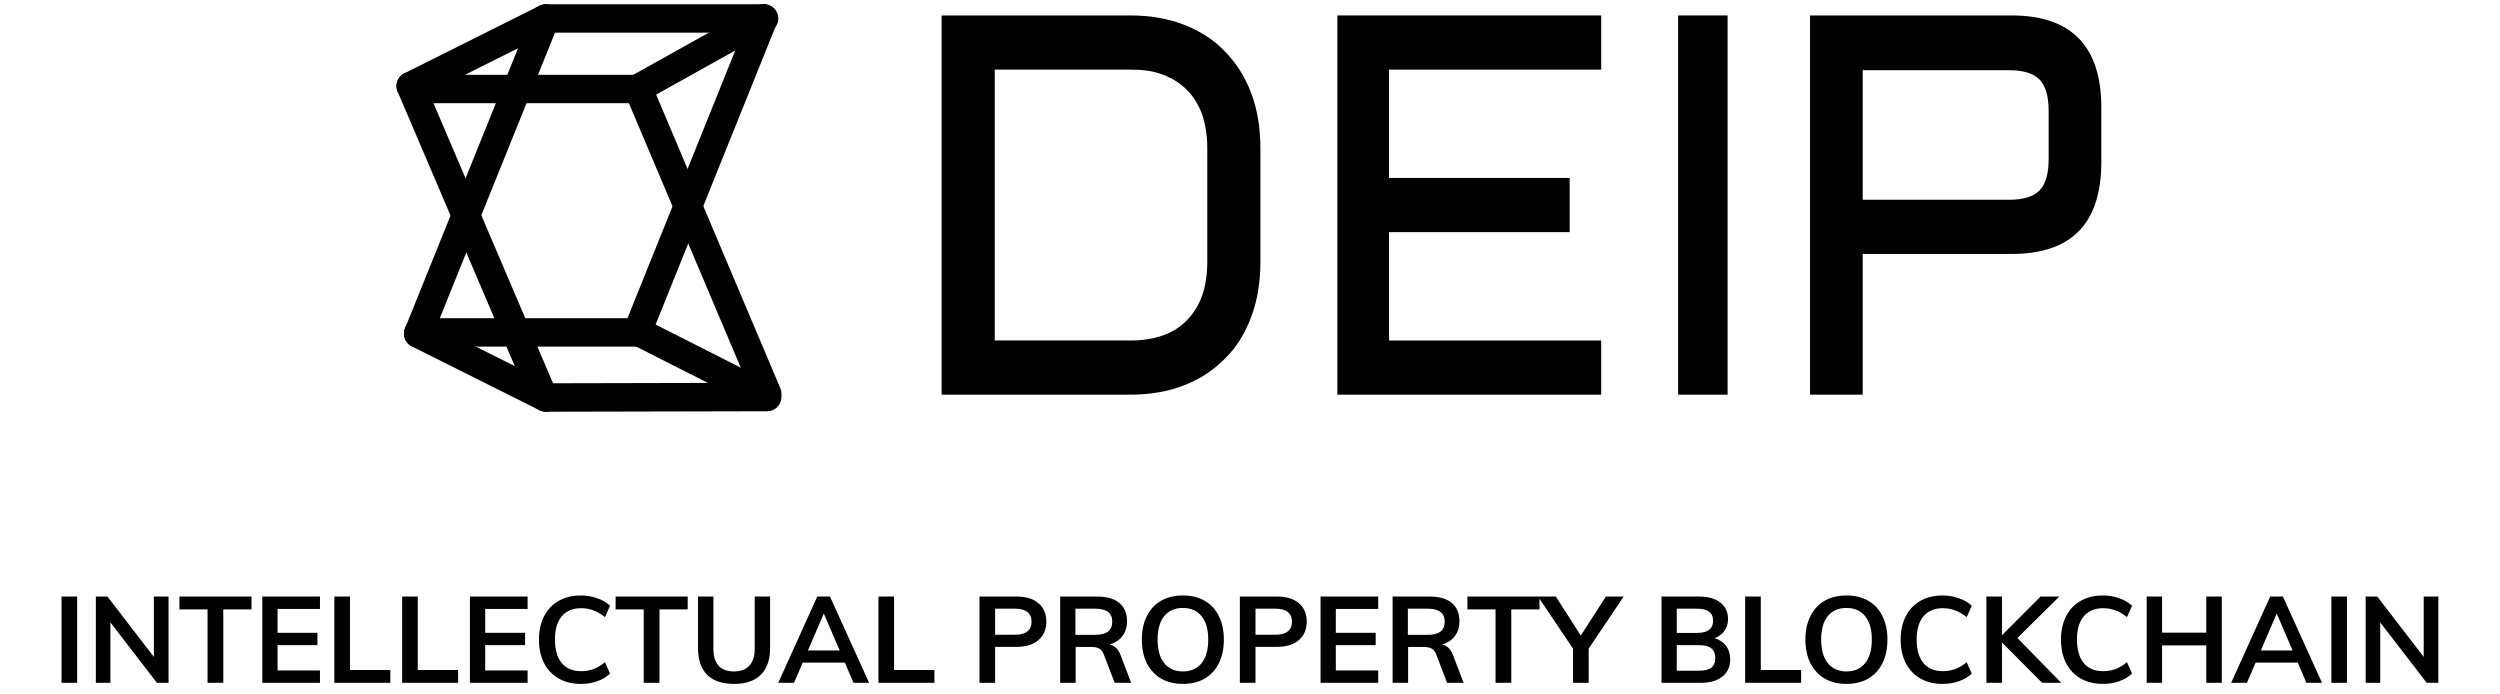
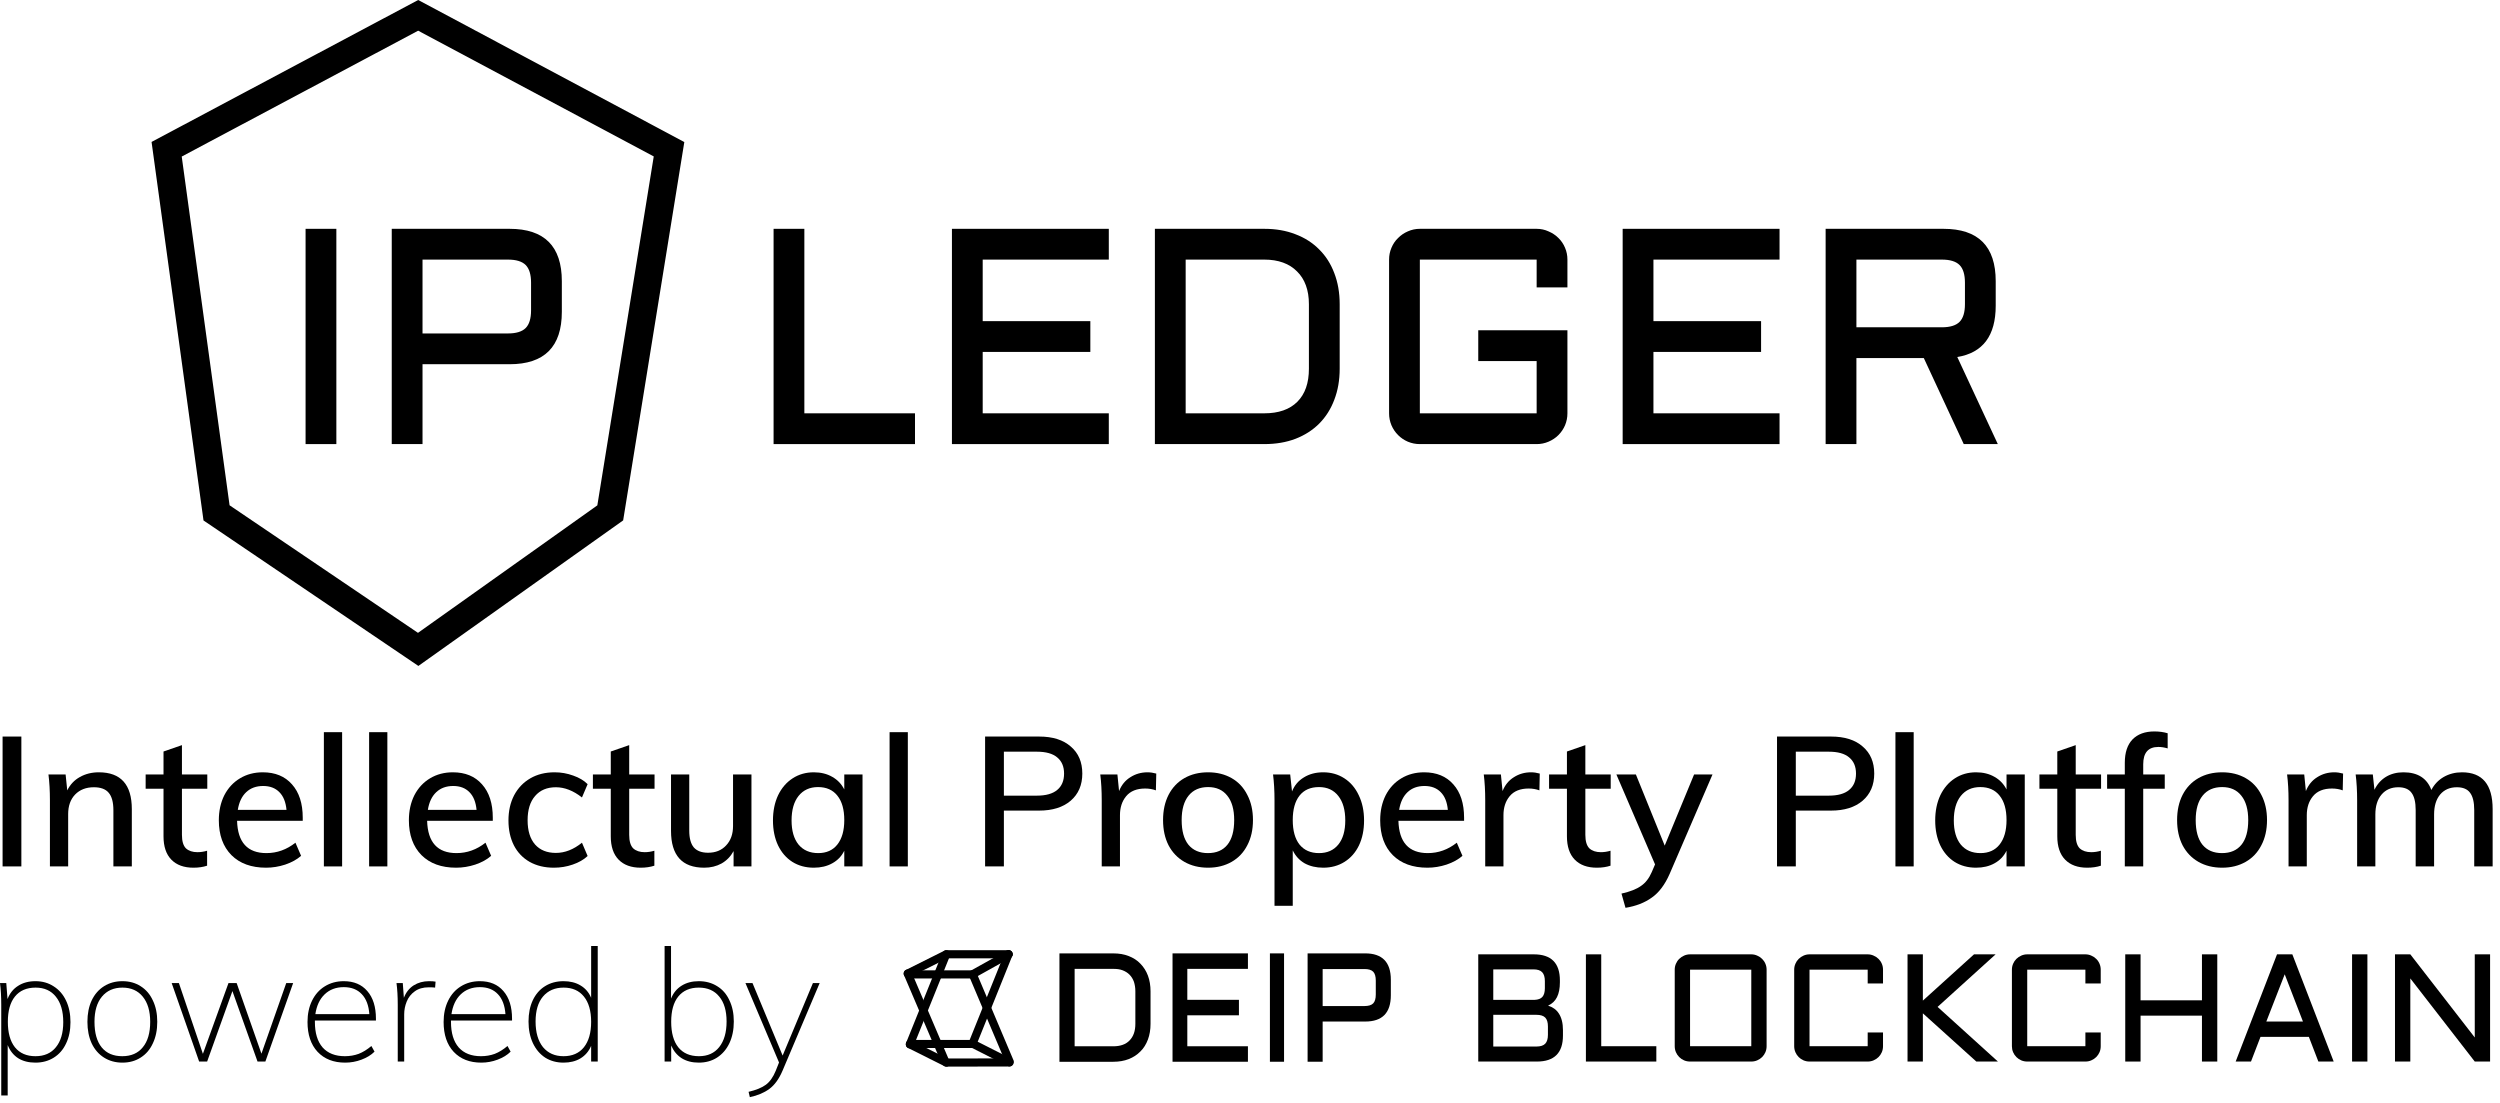
- <svg xmlns="http://www.w3.org/2000/svg" width="227" height="63" viewBox="0 0 227 63" fill="none">
-   <path d="M5.588 62V54.168H7.007V62H5.588ZM13.972 54.168H15.303V62H14.247L10.023 56.511V62H8.703V54.168H9.759L13.972 59.646V54.168ZM18.844 62V55.334H16.292V54.168H22.837V55.334H20.274V62H18.844ZM23.817 62V54.168H29.053V55.29H25.203V57.457H28.822V58.579H25.203V60.878H29.053V62H23.817ZM30.359 62V54.168H31.778V60.834H35.441V62H30.359ZM36.514 62V54.168H37.934V60.834H41.596V62H36.514ZM42.67 62V54.168H47.906V55.29H44.056V57.457H47.675V58.579H44.056V60.878H47.906V62H42.67ZM52.743 62.099C51.973 62.099 51.299 61.934 50.719 61.604C50.147 61.274 49.707 60.808 49.399 60.207C49.091 59.598 48.937 58.887 48.937 58.073C48.937 57.266 49.091 56.562 49.399 55.961C49.707 55.352 50.147 54.887 50.719 54.564C51.299 54.234 51.973 54.069 52.743 54.069C53.271 54.069 53.766 54.153 54.228 54.322C54.698 54.483 55.086 54.711 55.394 55.004L54.932 56.038C54.58 55.752 54.228 55.547 53.876 55.422C53.532 55.29 53.161 55.224 52.765 55.224C52.01 55.224 51.423 55.47 51.005 55.961C50.595 56.452 50.389 57.156 50.389 58.073C50.389 58.997 50.595 59.708 51.005 60.207C51.416 60.698 52.003 60.944 52.765 60.944C53.161 60.944 53.532 60.882 53.876 60.757C54.228 60.625 54.58 60.416 54.932 60.13L55.394 61.164C55.086 61.457 54.698 61.688 54.228 61.857C53.766 62.018 53.271 62.099 52.743 62.099ZM58.45 62V55.334H55.898V54.168H62.443V55.334H59.88V62H58.45ZM66.658 62.099C65.58 62.099 64.762 61.824 64.205 61.274C63.655 60.717 63.38 59.903 63.38 58.832V54.168H64.777V58.909C64.777 59.584 64.934 60.097 65.25 60.449C65.565 60.794 66.034 60.966 66.658 60.966C67.266 60.966 67.728 60.79 68.044 60.438C68.366 60.086 68.528 59.576 68.528 58.909V54.168H69.925V58.832C69.925 59.895 69.646 60.706 69.089 61.263C68.531 61.82 67.721 62.099 66.658 62.099ZM77.496 62L76.716 60.163H72.888L72.096 62H70.665L74.207 54.168H75.362L78.915 62H77.496ZM73.361 59.063H76.243L74.802 55.708L73.361 59.063ZM79.763 62V54.168H81.181V60.834H84.844V62H79.763ZM88.936 54.168H92.335C93.179 54.168 93.835 54.373 94.304 54.784C94.774 55.187 95.008 55.741 95.008 56.445C95.008 57.149 94.77 57.706 94.293 58.117C93.824 58.528 93.171 58.733 92.335 58.733H90.355V62H88.936V54.168ZM92.17 57.633C92.662 57.633 93.032 57.534 93.281 57.336C93.538 57.131 93.666 56.837 93.666 56.456C93.666 56.067 93.542 55.774 93.292 55.576C93.043 55.371 92.669 55.268 92.17 55.268H90.355V57.633H92.17ZM102.709 62H101.213L100.212 59.393C100.124 59.151 99.988 58.982 99.805 58.887C99.621 58.792 99.383 58.744 99.09 58.744H97.671V62H96.263V54.168H99.618C100.505 54.168 101.18 54.362 101.642 54.751C102.104 55.14 102.335 55.697 102.335 56.423C102.335 56.944 102.195 57.387 101.917 57.754C101.645 58.113 101.257 58.37 100.751 58.524C101.213 58.619 101.546 58.942 101.752 59.492L102.709 62ZM99.419 57.644C99.955 57.644 100.351 57.545 100.608 57.347C100.864 57.149 100.993 56.848 100.993 56.445C100.993 56.049 100.864 55.756 100.608 55.565C100.358 55.367 99.962 55.268 99.419 55.268H97.648V57.644H99.419ZM107.408 62.099C106.653 62.099 105.993 61.938 105.428 61.615C104.871 61.285 104.438 60.819 104.13 60.218C103.83 59.609 103.679 58.894 103.679 58.073C103.679 57.259 103.83 56.551 104.13 55.95C104.431 55.341 104.86 54.876 105.417 54.553C105.982 54.23 106.646 54.069 107.408 54.069C108.171 54.069 108.831 54.23 109.388 54.553C109.953 54.876 110.382 55.341 110.675 55.95C110.976 56.551 111.126 57.259 111.126 58.073C111.126 58.894 110.976 59.609 110.675 60.218C110.375 60.819 109.946 61.285 109.388 61.615C108.831 61.938 108.171 62.099 107.408 62.099ZM107.408 60.966C108.134 60.966 108.699 60.717 109.102 60.218C109.506 59.719 109.707 59.004 109.707 58.073C109.707 57.149 109.506 56.441 109.102 55.95C108.699 55.451 108.134 55.202 107.408 55.202C106.682 55.202 106.118 55.448 105.714 55.939C105.311 56.43 105.109 57.142 105.109 58.073C105.109 59.004 105.311 59.719 105.714 60.218C106.118 60.717 106.682 60.966 107.408 60.966ZM112.58 54.168H115.979C116.822 54.168 117.479 54.373 117.948 54.784C118.417 55.187 118.652 55.741 118.652 56.445C118.652 57.149 118.414 57.706 117.937 58.117C117.468 58.528 116.815 58.733 115.979 58.733H113.999V62H112.58V54.168ZM115.814 57.633C116.305 57.633 116.676 57.534 116.925 57.336C117.182 57.131 117.31 56.837 117.31 56.456C117.31 56.067 117.185 55.774 116.936 55.576C116.687 55.371 116.313 55.268 115.814 55.268H113.999V57.633H115.814ZM119.906 62V54.168H125.142V55.29H121.292V57.457H124.911V58.579H121.292V60.878H125.142V62H119.906ZM132.894 62H131.398L130.397 59.393C130.309 59.151 130.173 58.982 129.99 58.887C129.807 58.792 129.568 58.744 129.275 58.744H127.856V62H126.448V54.168H129.803C130.69 54.168 131.365 54.362 131.827 54.751C132.289 55.14 132.52 55.697 132.52 56.423C132.52 56.944 132.381 57.387 132.102 57.754C131.831 58.113 131.442 58.37 130.936 58.524C131.398 58.619 131.732 58.942 131.937 59.492L132.894 62ZM129.605 57.644C130.14 57.644 130.536 57.545 130.793 57.347C131.05 57.149 131.178 56.848 131.178 56.445C131.178 56.049 131.05 55.756 130.793 55.565C130.544 55.367 130.148 55.268 129.605 55.268H127.834V57.644H129.605ZM135.794 62V55.334H133.242V54.168H139.787V55.334H137.224V62H135.794ZM147.43 54.168L144.251 58.898V62H142.832V58.898L139.653 54.168H141.27L143.536 57.71L145.813 54.168H147.43ZM155.683 57.952C156.138 58.084 156.486 58.315 156.728 58.645C156.977 58.975 157.102 59.382 157.102 59.866C157.102 60.533 156.864 61.058 156.387 61.439C155.918 61.813 155.261 62 154.418 62H150.865V54.168H154.308C155.115 54.168 155.749 54.351 156.211 54.718C156.673 55.077 156.904 55.576 156.904 56.214C156.904 56.625 156.794 56.984 156.574 57.292C156.361 57.593 156.064 57.813 155.683 57.952ZM152.251 57.468H154.077C155.06 57.468 155.551 57.101 155.551 56.368C155.551 56.001 155.43 55.726 155.188 55.543C154.946 55.36 154.576 55.268 154.077 55.268H152.251V57.468ZM154.264 60.9C154.777 60.9 155.151 60.808 155.386 60.625C155.628 60.442 155.749 60.152 155.749 59.756C155.749 59.353 155.628 59.056 155.386 58.865C155.151 58.674 154.777 58.579 154.264 58.579H152.251V60.9H154.264ZM158.46 62V54.168H159.879V60.834H163.542V62H158.46ZM167.661 62.099C166.906 62.099 166.246 61.938 165.681 61.615C165.124 61.285 164.691 60.819 164.383 60.218C164.083 59.609 163.932 58.894 163.932 58.073C163.932 57.259 164.083 56.551 164.383 55.95C164.684 55.341 165.113 54.876 165.67 54.553C166.235 54.23 166.899 54.069 167.661 54.069C168.424 54.069 169.084 54.23 169.641 54.553C170.206 54.876 170.635 55.341 170.928 55.95C171.229 56.551 171.379 57.259 171.379 58.073C171.379 58.894 171.229 59.609 170.928 60.218C170.628 60.819 170.199 61.285 169.641 61.615C169.084 61.938 168.424 62.099 167.661 62.099ZM167.661 60.966C168.387 60.966 168.952 60.717 169.355 60.218C169.759 59.719 169.96 59.004 169.96 58.073C169.96 57.149 169.759 56.441 169.355 55.95C168.952 55.451 168.387 55.202 167.661 55.202C166.935 55.202 166.371 55.448 165.967 55.939C165.564 56.43 165.362 57.142 165.362 58.073C165.362 59.004 165.564 59.719 165.967 60.218C166.371 60.717 166.935 60.966 167.661 60.966ZM176.386 62.099C175.616 62.099 174.941 61.934 174.362 61.604C173.79 61.274 173.35 60.808 173.042 60.207C172.734 59.598 172.58 58.887 172.58 58.073C172.58 57.266 172.734 56.562 173.042 55.961C173.35 55.352 173.79 54.887 174.362 54.564C174.941 54.234 175.616 54.069 176.386 54.069C176.914 54.069 177.409 54.153 177.871 54.322C178.34 54.483 178.729 54.711 179.037 55.004L178.575 56.038C178.223 55.752 177.871 55.547 177.519 55.422C177.174 55.29 176.804 55.224 176.408 55.224C175.653 55.224 175.066 55.47 174.648 55.961C174.237 56.452 174.032 57.156 174.032 58.073C174.032 58.997 174.237 59.708 174.648 60.207C175.059 60.698 175.645 60.944 176.408 60.944C176.804 60.944 177.174 60.882 177.519 60.757C177.871 60.625 178.223 60.416 178.575 60.13L179.037 61.164C178.729 61.457 178.34 61.688 177.871 61.857C177.409 62.018 176.914 62.099 176.386 62.099ZM187.161 62H185.423L181.782 58.337V62H180.363V54.168H181.782V57.677L185.28 54.168H186.985L183.179 57.93L187.161 62ZM190.942 62.099C190.172 62.099 189.497 61.934 188.918 61.604C188.346 61.274 187.906 60.808 187.598 60.207C187.29 59.598 187.136 58.887 187.136 58.073C187.136 57.266 187.29 56.562 187.598 55.961C187.906 55.352 188.346 54.887 188.918 54.564C189.497 54.234 190.172 54.069 190.942 54.069C191.47 54.069 191.965 54.153 192.427 54.322C192.896 54.483 193.285 54.711 193.593 55.004L193.131 56.038C192.779 55.752 192.427 55.547 192.075 55.422C191.73 55.29 191.36 55.224 190.964 55.224C190.208 55.224 189.622 55.47 189.204 55.961C188.793 56.452 188.588 57.156 188.588 58.073C188.588 58.997 188.793 59.708 189.204 60.207C189.614 60.698 190.201 60.944 190.964 60.944C191.36 60.944 191.73 60.882 192.075 60.757C192.427 60.625 192.779 60.416 193.131 60.13L193.593 61.164C193.285 61.457 192.896 61.688 192.427 61.857C191.965 62.018 191.47 62.099 190.942 62.099ZM200.331 54.168H201.739V62H200.331V58.601H196.316V62H194.919V54.168H196.316V57.446H200.331V54.168ZM209.421 62L208.64 60.163H204.812L204.02 62H202.59L206.132 54.168H207.287L210.84 62H209.421ZM205.285 59.063H208.167L206.726 55.708L205.285 59.063ZM211.687 62V54.168H213.106V62H211.687ZM220.072 54.168H221.403V62H220.347L216.123 56.511V62H214.803V54.168H215.859L220.072 59.646V54.168Z" fill="black" />
-   <path d="M85.5 35.836V1.402H102.634C104.464 1.402 106.072 1.684 107.514 2.25C108.956 2.815 110.231 3.607 111.229 4.681C112.283 5.756 113.059 6.999 113.614 8.47C114.168 9.94 114.445 11.636 114.445 13.445V23.793C114.445 25.602 114.168 27.298 113.614 28.769C113.059 30.239 112.283 31.539 111.229 32.557C110.176 33.631 108.956 34.423 107.514 34.988C106.072 35.554 104.409 35.836 102.634 35.836H85.5ZM102.634 30.917C104.852 30.917 106.627 30.295 107.791 29.051C109.011 27.807 109.621 26.055 109.621 23.793V13.445C109.621 12.315 109.455 11.353 109.178 10.449C108.845 9.544 108.401 8.809 107.791 8.187C107.181 7.565 106.461 7.113 105.573 6.773C104.686 6.434 103.743 6.321 102.634 6.321H90.324V30.917H102.634Z" fill="black" />
-   <path d="M121.432 1.402H145.387V6.321H126.126V16.159H142.527V21.079H126.126V30.917H145.387V35.836H121.432V1.402Z" fill="black" />
-   <path d="M156.865 1.402V35.836H152.374V1.402H156.865Z" fill="black" />
-   <path d="M164.351 35.836V1.402H182.662C188.051 1.402 190.801 4.172 190.801 9.77V14.689C190.801 20.287 188.106 23.058 182.662 23.058H169.135V35.836H164.351ZM169.135 18.138H182.442C183.707 18.138 184.642 17.856 185.192 17.29C185.742 16.725 186.017 15.764 186.017 14.463V10.053C186.017 8.752 185.742 7.791 185.192 7.226C184.642 6.66 183.707 6.377 182.442 6.377H169.135V18.138Z" fill="black" />
-   <path fill-rule="evenodd" clip-rule="evenodd" d="M48.268 1.677C48.268 0.964 48.846 0.386 49.559 0.386H69.38C70.094 0.386 70.672 0.964 70.672 1.677C70.672 2.391 70.094 2.969 69.38 2.969H49.559C48.846 2.969 48.268 2.391 48.268 1.677Z" fill="black" />
-   <path fill-rule="evenodd" clip-rule="evenodd" d="M36.437 8.082C36.437 7.368 37.016 6.79 37.729 6.79H58.081C58.794 6.79 59.372 7.368 59.372 8.082C59.372 8.795 58.794 9.373 58.081 9.373H37.729C37.016 9.373 36.437 8.795 36.437 8.082Z" fill="black" />
-   <path fill-rule="evenodd" clip-rule="evenodd" d="M36.718 30.181C36.718 29.468 37.296 28.89 38.01 28.89H57.831C58.544 28.89 59.122 29.468 59.122 30.181C59.122 30.895 58.544 31.473 57.831 31.473H38.01C37.296 31.473 36.718 30.895 36.718 30.181Z" fill="black" />
-   <path fill-rule="evenodd" clip-rule="evenodd" d="M70.796 36.047C70.798 36.76 70.221 37.34 69.508 37.341L49.562 37.386C48.849 37.387 48.269 36.81 48.268 36.097C48.266 35.384 48.843 34.804 49.556 34.803L69.502 34.758C70.216 34.757 70.795 35.334 70.796 36.047Z" fill="black" />
-   <path fill-rule="evenodd" clip-rule="evenodd" d="M36.785 6.623C37.441 6.343 38.199 6.648 38.479 7.304L50.406 35.246C50.686 35.902 50.381 36.661 49.725 36.941C49.069 37.221 48.311 36.916 48.031 36.26L36.104 8.318C35.824 7.662 36.129 6.903 36.785 6.623Z" fill="black" />
-   <path fill-rule="evenodd" clip-rule="evenodd" d="M57.484 6.955C58.141 6.677 58.898 6.984 59.176 7.641L70.853 35.25C71.131 35.907 70.824 36.665 70.167 36.943C69.51 37.221 68.752 36.913 68.475 36.256L56.798 8.647C56.52 7.99 56.827 7.232 57.484 6.955Z" fill="black" />
-   <path fill-rule="evenodd" clip-rule="evenodd" d="M37.49 31.499C38.151 31.766 38.904 31.446 39.171 30.784L50.476 2.759C50.742 2.097 50.422 1.345 49.761 1.078C49.1 0.811 48.347 1.131 48.081 1.793L36.776 29.818C36.509 30.48 36.829 31.232 37.49 31.499Z" fill="black" />
-   <path fill-rule="evenodd" clip-rule="evenodd" d="M57.38 31.348C58.041 31.614 58.794 31.294 59.06 30.633L70.521 2.16C70.787 1.498 70.467 0.746 69.805 0.479C69.144 0.213 68.391 0.534 68.125 1.195L56.664 29.668C56.398 30.33 56.718 31.082 57.38 31.348Z" fill="black" />
-   <path fill-rule="evenodd" clip-rule="evenodd" d="M50.714 1.1C51.033 1.738 50.774 2.513 50.136 2.832L37.869 8.966C37.231 9.285 36.456 9.026 36.137 8.389C35.818 7.751 36.076 6.975 36.714 6.656L48.981 0.522C49.619 0.204 50.395 0.462 50.714 1.1Z" fill="black" />
-   <path fill-rule="evenodd" clip-rule="evenodd" d="M70.451 1.049C70.798 1.671 70.575 2.458 69.952 2.805L58.522 9.178C57.899 9.525 57.113 9.302 56.766 8.679C56.418 8.056 56.642 7.27 57.264 6.922L68.694 0.55C69.317 0.202 70.104 0.426 70.451 1.049Z" fill="black" />
-   <path fill-rule="evenodd" clip-rule="evenodd" d="M50.714 36.672C51.033 36.034 50.774 35.258 50.136 34.939L38.551 29.146C37.913 28.827 37.137 29.086 36.818 29.724C36.499 30.362 36.758 31.137 37.396 31.456L48.981 37.249C49.619 37.568 50.395 37.309 50.714 36.672Z" fill="black" />
-   <path fill-rule="evenodd" clip-rule="evenodd" d="M70.813 36.633C71.135 35.997 70.881 35.22 70.245 34.898L58.477 28.936C57.841 28.614 57.064 28.868 56.741 29.504C56.419 30.14 56.673 30.917 57.31 31.24L69.078 37.202C69.714 37.524 70.491 37.27 70.813 36.633Z" fill="black" />
+ <svg xmlns="http://www.w3.org/2000/svg" width="229" height="101" viewBox="0 0 229 101" fill="none">
+   <path fill-rule="evenodd" clip-rule="evenodd" d="M62.683 13.012L38.306 0L13.883 13.001L18.641 47.674L38.323 61L57.081 47.667L62.683 13.012ZM21.029 46.284L16.646 14.34L38.304 2.811L59.883 14.329L54.716 46.291L38.287 57.969L21.029 46.284Z" fill="black" />
+   <path d="M30.81 20.96V40.679H27.991V20.96H30.81Z" fill="black" />
+   <path d="M35.884 40.679V20.96H46.679C49.869 20.96 51.464 22.559 51.464 25.759V28.564C51.464 31.764 49.869 33.363 46.679 33.363H38.703V40.679H35.884ZM38.703 30.544H46.528C47.279 30.544 47.82 30.379 48.15 30.049C48.48 29.719 48.645 29.178 48.645 28.427V25.896C48.645 25.145 48.48 24.604 48.15 24.274C47.82 23.944 47.279 23.779 46.528 23.779H38.703V30.544Z" fill="black" />
+   <path d="M73.679 20.96V37.86H83.814V40.679H70.86V20.96H73.679Z" fill="black" />
+   <path d="M87.197 20.96H101.566V23.779H90.015V29.417H99.875V32.236H90.015V37.86H101.566V40.679H87.197V20.96Z" fill="black" />
+   <path d="M115.812 37.86C117.123 37.86 118.132 37.507 118.838 36.801C119.544 36.095 119.896 35.087 119.896 33.776V27.863C119.896 27.221 119.805 26.648 119.621 26.144C119.438 25.64 119.168 25.213 118.81 24.865C118.462 24.508 118.035 24.237 117.531 24.054C117.027 23.87 116.454 23.779 115.812 23.779H108.607V37.86H115.812ZM105.788 40.679V20.96H115.812C116.867 20.96 117.815 21.125 118.659 21.455C119.511 21.776 120.236 22.239 120.832 22.844C121.437 23.439 121.9 24.164 122.22 25.016C122.55 25.869 122.715 26.818 122.715 27.863V33.776C122.715 34.821 122.55 35.77 122.22 36.622C121.9 37.475 121.437 38.203 120.832 38.809C120.236 39.404 119.511 39.867 118.659 40.197C117.815 40.518 116.867 40.679 115.812 40.679H105.788Z" fill="black" />
+   <path d="M127.24 23.779C127.24 23.394 127.313 23.032 127.46 22.692C127.606 22.344 127.808 22.046 128.065 21.799C128.321 21.542 128.619 21.34 128.958 21.194C129.307 21.038 129.673 20.96 130.058 20.96H140.757C141.142 20.96 141.504 21.038 141.843 21.194C142.191 21.34 142.494 21.542 142.751 21.799C143.007 22.046 143.209 22.344 143.356 22.692C143.502 23.032 143.576 23.394 143.576 23.779V26.323H140.757V23.779H130.058V37.86H140.757V33.074H135.408V30.255H143.576V37.86C143.576 38.245 143.502 38.611 143.356 38.96C143.209 39.299 143.007 39.597 142.751 39.854C142.494 40.11 142.191 40.312 141.843 40.459C141.504 40.605 141.142 40.679 140.757 40.679H130.058C129.673 40.679 129.307 40.605 128.958 40.459C128.619 40.312 128.321 40.11 128.065 39.854C127.808 39.597 127.606 39.299 127.46 38.96C127.313 38.611 127.24 38.245 127.24 37.86V23.779Z" fill="black" />
+   <path d="M148.636 20.96H163.006V23.779H151.455V29.417H161.315V32.236H151.455V37.86H163.006V40.679H148.636V20.96Z" fill="black" />
+   <path d="M182.807 28C182.807 30.75 181.634 32.318 179.287 32.703L183 40.679H179.879L176.221 32.799H170.047V40.679H167.228V20.96H178.022C181.212 20.96 182.807 22.559 182.807 25.759V28ZM170.047 29.98H177.871C178.623 29.98 179.163 29.815 179.493 29.485C179.824 29.155 179.989 28.614 179.989 27.863V25.896C179.989 25.145 179.824 24.604 179.493 24.274C179.163 23.944 178.623 23.779 177.871 23.779H170.047V29.98Z" fill="black" />
+   <path d="M0.237 79.364V67.468H1.957V79.364H0.237Z" fill="black" />
+   <path d="M9.051 70.743C11.067 70.743 12.075 71.867 12.075 74.117V79.364H10.387V74.218C10.387 73.483 10.242 72.948 9.953 72.614C9.674 72.28 9.223 72.112 8.6 72.112C7.887 72.112 7.313 72.335 6.879 72.781C6.455 73.226 6.244 73.822 6.244 74.569V79.364H4.573V73.315C4.573 72.436 4.529 71.645 4.439 70.943H6.01L6.16 72.397C6.428 71.862 6.812 71.455 7.313 71.177C7.826 70.887 8.405 70.743 9.051 70.743Z" fill="black" />
+   <path d="M16.666 72.246V76.473C16.666 77.052 16.788 77.464 17.033 77.71C17.289 77.943 17.64 78.06 18.086 78.06C18.375 78.06 18.67 78.016 18.971 77.927V79.297C18.604 79.419 18.186 79.481 17.718 79.481C16.849 79.481 16.175 79.235 15.697 78.745C15.218 78.255 14.978 77.542 14.978 76.607V72.246H13.341V70.943H14.978V68.838L16.666 68.253V70.943H18.988V72.246H16.666Z" fill="black" />
+   <path d="M27.731 75.187H21.716C21.772 77.158 22.668 78.144 24.406 78.144C25.375 78.144 26.26 77.826 27.062 77.192L27.58 78.394C27.201 78.729 26.717 78.996 26.127 79.196C25.547 79.386 24.963 79.481 24.372 79.481C23.025 79.481 21.966 79.096 21.198 78.328C20.429 77.548 20.045 76.484 20.045 75.136C20.045 74.279 20.212 73.516 20.546 72.848C20.892 72.179 21.371 71.661 21.983 71.294C22.596 70.926 23.292 70.743 24.072 70.743C25.208 70.743 26.099 71.11 26.745 71.845C27.402 72.58 27.731 73.599 27.731 74.903V75.187ZM24.105 71.996C23.47 71.996 22.952 72.185 22.551 72.564C22.15 72.942 21.894 73.483 21.783 74.184H26.244C26.177 73.471 25.96 72.931 25.592 72.564C25.224 72.185 24.729 71.996 24.105 71.996Z" fill="black" />
+   <path d="M29.667 79.364V67.067H31.338V79.364H29.667Z" fill="black" />
+   <path d="M33.811 79.364V67.067H35.482V79.364H33.811Z" fill="black" />
+   <path d="M45.14 75.187H39.125C39.181 77.158 40.077 78.144 41.815 78.144C42.784 78.144 43.669 77.826 44.471 77.192L44.989 78.394C44.611 78.729 44.126 78.996 43.536 79.196C42.956 79.386 42.372 79.481 41.781 79.481C40.434 79.481 39.376 79.096 38.607 78.328C37.839 77.548 37.454 76.484 37.454 75.136C37.454 74.279 37.621 73.516 37.955 72.848C38.301 72.179 38.78 71.661 39.392 71.294C40.005 70.926 40.701 70.743 41.481 70.743C42.617 70.743 43.508 71.11 44.154 71.845C44.811 72.58 45.14 73.599 45.14 74.903V75.187ZM41.514 71.996C40.879 71.996 40.361 72.185 39.96 72.564C39.559 72.942 39.303 73.483 39.192 74.184H43.653C43.586 73.471 43.369 72.931 43.001 72.564C42.633 72.185 42.138 71.996 41.514 71.996Z" fill="black" />
+   <path d="M50.735 79.481C49.888 79.481 49.148 79.302 48.513 78.946C47.889 78.589 47.41 78.088 47.076 77.442C46.742 76.785 46.575 76.022 46.575 75.153C46.575 74.284 46.747 73.516 47.093 72.848C47.449 72.179 47.945 71.661 48.58 71.294C49.215 70.926 49.955 70.743 50.802 70.743C51.392 70.743 51.96 70.843 52.506 71.043C53.052 71.233 53.492 71.494 53.826 71.829L53.308 73.048C52.517 72.424 51.721 72.112 50.919 72.112C50.106 72.112 49.471 72.38 49.014 72.914C48.557 73.438 48.329 74.179 48.329 75.136C48.329 76.094 48.557 76.835 49.014 77.359C49.471 77.871 50.106 78.127 50.919 78.127C51.743 78.127 52.539 77.815 53.308 77.192L53.826 78.411C53.469 78.745 53.013 79.007 52.456 79.196C51.91 79.386 51.336 79.481 50.735 79.481Z" fill="black" />
+   <path d="M57.635 72.246V76.473C57.635 77.052 57.757 77.464 58.002 77.71C58.258 77.943 58.609 78.06 59.055 78.06C59.344 78.06 59.64 78.016 59.94 77.927V79.297C59.573 79.419 59.155 79.481 58.687 79.481C57.819 79.481 57.145 79.235 56.666 78.745C56.187 78.255 55.947 77.542 55.947 76.607V72.246H54.31V70.943H55.947V68.838L57.635 68.253V70.943H59.957V72.246H57.635Z" fill="black" />
+   <path d="M68.833 70.943V79.364H67.196V77.96C66.929 78.45 66.561 78.829 66.093 79.096C65.626 79.352 65.097 79.481 64.506 79.481C62.479 79.481 61.465 78.356 61.465 76.106V70.943H63.136V76.089C63.136 76.779 63.275 77.292 63.554 77.626C63.843 77.949 64.278 78.111 64.857 78.111C65.548 78.111 66.099 77.888 66.511 77.442C66.934 76.997 67.146 76.406 67.146 75.671V70.943H68.833Z" fill="black" />
+   <path d="M79.007 70.943V79.364H77.336V77.927C77.091 78.428 76.724 78.812 76.234 79.079C75.755 79.347 75.192 79.481 74.546 79.481C73.8 79.481 73.143 79.302 72.575 78.946C72.018 78.589 71.584 78.088 71.272 77.442C70.96 76.785 70.804 76.022 70.804 75.153C70.804 74.284 70.96 73.516 71.272 72.848C71.595 72.179 72.04 71.661 72.608 71.294C73.176 70.926 73.822 70.743 74.546 70.743C75.192 70.743 75.755 70.882 76.234 71.16C76.713 71.427 77.08 71.812 77.336 72.313V70.943H79.007ZM74.947 78.144C75.705 78.144 76.289 77.882 76.702 77.359C77.125 76.824 77.336 76.078 77.336 75.12C77.336 74.151 77.125 73.404 76.702 72.881C76.289 72.358 75.699 72.096 74.931 72.096C74.173 72.096 73.577 72.369 73.143 72.914C72.72 73.449 72.508 74.195 72.508 75.153C72.508 76.1 72.72 76.835 73.143 77.359C73.577 77.882 74.179 78.144 74.947 78.144Z" fill="black" />
+   <path d="M81.486 79.364V67.067H83.157V79.364H81.486Z" fill="black" />
+   <path d="M90.235 67.468H95.18C96.428 67.468 97.397 67.774 98.088 68.387C98.789 68.988 99.14 69.812 99.14 70.859C99.14 71.906 98.784 72.736 98.071 73.349C97.369 73.95 96.406 74.251 95.18 74.251H91.956V79.364H90.235V67.468ZM94.98 72.881C95.804 72.881 96.422 72.708 96.834 72.363C97.258 72.018 97.469 71.517 97.469 70.859C97.469 70.213 97.258 69.718 96.834 69.373C96.422 69.027 95.804 68.855 94.98 68.855H91.956V72.881H94.98Z" fill="black" />
+   <path d="M105.112 70.743C105.368 70.743 105.635 70.781 105.914 70.859L105.88 72.397C105.58 72.285 105.251 72.229 104.895 72.229C104.126 72.229 103.547 72.463 103.157 72.931C102.778 73.388 102.589 73.967 102.589 74.669V79.364H100.918V73.315C100.918 72.436 100.874 71.645 100.785 70.943H102.355L102.506 72.463C102.728 71.906 103.074 71.483 103.541 71.194C104.009 70.893 104.533 70.743 105.112 70.743Z" fill="black" />
+   <path d="M110.662 79.481C109.838 79.481 109.114 79.302 108.49 78.946C107.867 78.589 107.382 78.083 107.037 77.425C106.703 76.768 106.536 76 106.536 75.12C106.536 74.24 106.703 73.471 107.037 72.814C107.382 72.146 107.867 71.633 108.49 71.277C109.114 70.921 109.838 70.743 110.662 70.743C111.475 70.743 112.194 70.921 112.818 71.277C113.441 71.633 113.92 72.146 114.254 72.814C114.6 73.471 114.772 74.24 114.772 75.12C114.772 76 114.6 76.768 114.254 77.425C113.92 78.083 113.441 78.589 112.818 78.946C112.194 79.302 111.475 79.481 110.662 79.481ZM110.646 78.144C111.425 78.144 112.021 77.888 112.433 77.375C112.845 76.863 113.052 76.111 113.052 75.12C113.052 74.151 112.84 73.404 112.417 72.881C112.005 72.358 111.42 72.096 110.662 72.096C109.894 72.096 109.298 72.358 108.875 72.881C108.451 73.404 108.24 74.151 108.24 75.12C108.24 76.111 108.446 76.863 108.858 77.375C109.281 77.888 109.877 78.144 110.646 78.144Z" fill="black" />
+   <path d="M121.206 70.743C121.93 70.743 122.576 70.926 123.144 71.294C123.712 71.661 124.152 72.179 124.464 72.848C124.787 73.516 124.948 74.284 124.948 75.153C124.948 76.022 124.792 76.785 124.48 77.442C124.168 78.088 123.728 78.589 123.16 78.946C122.592 79.302 121.941 79.481 121.206 79.481C120.56 79.481 119.992 79.347 119.502 79.079C119.023 78.801 118.661 78.406 118.416 77.893V82.972H116.745V73.315C116.745 72.436 116.7 71.645 116.611 70.943H118.182L118.349 72.497C118.571 71.94 118.933 71.511 119.435 71.21C119.936 70.898 120.526 70.743 121.206 70.743ZM120.821 78.144C121.579 78.144 122.169 77.882 122.592 77.359C123.016 76.835 123.227 76.1 123.227 75.153C123.227 74.195 123.016 73.449 122.592 72.914C122.169 72.369 121.579 72.096 120.821 72.096C120.042 72.096 119.446 72.358 119.034 72.881C118.622 73.404 118.416 74.151 118.416 75.12C118.416 76.089 118.622 76.835 119.034 77.359C119.457 77.882 120.053 78.144 120.821 78.144Z" fill="black" />
+   <path d="M134.11 75.187H128.095C128.151 77.158 129.048 78.144 130.785 78.144C131.754 78.144 132.64 77.826 133.442 77.192L133.96 78.394C133.581 78.729 133.096 78.996 132.506 79.196C131.927 79.386 131.342 79.481 130.752 79.481C129.404 79.481 128.346 79.096 127.577 78.328C126.809 77.548 126.425 76.484 126.425 75.136C126.425 74.279 126.592 73.516 126.926 72.848C127.271 72.179 127.75 71.661 128.363 71.294C128.975 70.926 129.671 70.743 130.451 70.743C131.587 70.743 132.478 71.11 133.124 71.845C133.782 72.58 134.11 73.599 134.11 74.903V75.187ZM130.485 71.996C129.85 71.996 129.332 72.185 128.931 72.564C128.53 72.942 128.274 73.483 128.162 74.184H132.623C132.556 73.471 132.339 72.931 131.972 72.564C131.604 72.185 131.108 71.996 130.485 71.996Z" fill="black" />
+   <path d="M140.24 70.743C140.496 70.743 140.764 70.781 141.042 70.859L141.009 72.397C140.708 72.285 140.379 72.229 140.023 72.229C139.254 72.229 138.675 72.463 138.285 72.931C137.907 73.388 137.717 73.967 137.717 74.669V79.364H136.046V73.315C136.046 72.436 136.002 71.645 135.913 70.943H137.483L137.634 72.463C137.856 71.906 138.202 71.483 138.67 71.194C139.137 70.893 139.661 70.743 140.24 70.743Z" fill="black" />
+   <path d="M145.218 72.246V76.473C145.218 77.052 145.341 77.464 145.586 77.71C145.842 77.943 146.193 78.06 146.638 78.06C146.928 78.06 147.223 78.016 147.524 77.927V79.297C147.156 79.419 146.739 79.481 146.271 79.481C145.402 79.481 144.728 79.235 144.249 78.745C143.77 78.255 143.531 77.542 143.531 76.607V72.246H141.894V70.943H143.531V68.838L145.218 68.253V70.943H147.541V72.246H145.218Z" fill="black" />
+   <path d="M156.865 70.943L152.939 80.049C152.505 81.04 151.959 81.764 151.302 82.221C150.656 82.688 149.854 83 148.896 83.156L148.528 81.853C149.319 81.675 149.915 81.441 150.316 81.151C150.728 80.873 151.057 80.45 151.302 79.881L151.603 79.18L148.061 70.943H149.848L152.488 77.459L155.178 70.943H156.865Z" fill="black" />
+   <path d="M162.775 67.468H167.721C168.968 67.468 169.937 67.774 170.628 68.387C171.33 68.988 171.68 69.812 171.68 70.859C171.68 71.906 171.324 72.736 170.611 73.349C169.909 73.95 168.946 74.251 167.721 74.251H164.496V79.364H162.775V67.468ZM167.52 72.881C168.345 72.881 168.963 72.708 169.375 72.363C169.798 72.018 170.01 71.517 170.01 70.859C170.01 70.213 169.798 69.718 169.375 69.373C168.963 69.027 168.345 68.855 167.52 68.855H164.496V72.881H167.52Z" fill="black" />
+   <path d="M173.622 79.364V67.067H175.293V79.364H173.622Z" fill="black" />
+   <path d="M185.468 70.943V79.364H183.798V77.927C183.552 78.428 183.185 78.812 182.695 79.079C182.216 79.347 181.653 79.481 181.007 79.481C180.261 79.481 179.604 79.302 179.036 78.946C178.479 78.589 178.045 78.088 177.733 77.442C177.421 76.785 177.265 76.022 177.265 75.153C177.265 74.284 177.421 73.516 177.733 72.848C178.056 72.179 178.501 71.661 179.069 71.294C179.637 70.926 180.283 70.743 181.007 70.743C181.653 70.743 182.216 70.882 182.695 71.16C183.174 71.427 183.541 71.812 183.798 72.313V70.943H185.468ZM181.408 78.144C182.166 78.144 182.751 77.882 183.163 77.359C183.586 76.824 183.798 76.078 183.798 75.12C183.798 74.151 183.586 73.404 183.163 72.881C182.751 72.358 182.16 72.096 181.392 72.096C180.634 72.096 180.038 72.369 179.604 72.914C179.181 73.449 178.969 74.195 178.969 75.153C178.969 76.1 179.181 76.835 179.604 77.359C180.038 77.882 180.64 78.144 181.408 78.144Z" fill="black" />
+   <path d="M190.136 72.246V76.473C190.136 77.052 190.258 77.464 190.503 77.71C190.76 77.943 191.111 78.06 191.556 78.06C191.846 78.06 192.141 78.016 192.442 77.927V79.297C192.074 79.419 191.656 79.481 191.188 79.481C190.32 79.481 189.646 79.235 189.167 78.745C188.688 78.255 188.448 77.542 188.448 76.607V72.246H186.811V70.943H188.448V68.838L190.136 68.253V70.943H192.458V72.246H190.136Z" fill="black" />
+   <path d="M197.706 68.42C196.781 68.42 196.319 68.949 196.319 70.007V70.943H198.291V72.246H196.319V79.364H194.632V72.246H193.011V70.943H194.632V69.874C194.632 68.938 194.866 68.225 195.334 67.735C195.812 67.245 196.481 67 197.338 67C197.784 67 198.19 67.056 198.558 67.167V68.554C198.257 68.465 197.973 68.42 197.706 68.42Z" fill="black" />
+   <path d="M203.549 79.481C202.724 79.481 202 79.302 201.377 78.946C200.753 78.589 200.268 78.083 199.923 77.425C199.589 76.768 199.422 76 199.422 75.12C199.422 74.24 199.589 73.471 199.923 72.814C200.268 72.146 200.753 71.633 201.377 71.277C202 70.921 202.724 70.743 203.549 70.743C204.362 70.743 205.08 70.921 205.704 71.277C206.328 71.633 206.807 72.146 207.141 72.814C207.486 73.471 207.659 74.24 207.659 75.12C207.659 76 207.486 76.768 207.141 77.425C206.807 78.083 206.328 78.589 205.704 78.946C205.08 79.302 204.362 79.481 203.549 79.481ZM203.532 78.144C204.312 78.144 204.907 77.888 205.32 77.375C205.732 76.863 205.938 76.111 205.938 75.12C205.938 74.151 205.726 73.404 205.303 72.881C204.891 72.358 204.306 72.096 203.549 72.096C202.78 72.096 202.184 72.358 201.761 72.881C201.338 73.404 201.126 74.151 201.126 75.12C201.126 76.111 201.332 76.863 201.744 77.375C202.167 77.888 202.763 78.144 203.532 78.144Z" fill="black" />
+   <path d="M213.825 70.743C214.081 70.743 214.348 70.781 214.627 70.859L214.593 72.397C214.292 72.285 213.964 72.229 213.607 72.229C212.839 72.229 212.26 72.463 211.87 72.931C211.491 73.388 211.302 73.967 211.302 74.669V79.364H209.631V73.315C209.631 72.436 209.587 71.645 209.497 70.943H211.068L211.218 72.463C211.441 71.906 211.786 71.483 212.254 71.194C212.722 70.893 213.245 70.743 213.825 70.743Z" fill="black" />
+   <path d="M225.519 70.743C227.391 70.743 228.326 71.867 228.326 74.117V79.364H226.639V74.201C226.639 73.477 226.511 72.948 226.255 72.614C226.01 72.28 225.609 72.112 225.052 72.112C224.406 72.112 223.893 72.335 223.515 72.781C223.147 73.226 222.963 73.833 222.963 74.602V79.364H221.276V74.201C221.276 73.477 221.148 72.948 220.891 72.614C220.646 72.28 220.245 72.112 219.689 72.112C219.043 72.112 218.53 72.335 218.151 72.781C217.773 73.226 217.583 73.833 217.583 74.602V79.364H215.913V73.315C215.913 72.436 215.868 71.645 215.779 70.943H217.35L217.5 72.346C217.745 71.834 218.096 71.439 218.552 71.16C219.009 70.882 219.544 70.743 220.156 70.743C221.46 70.743 222.312 71.283 222.713 72.363C222.969 71.862 223.342 71.466 223.832 71.177C224.333 70.887 224.896 70.743 225.519 70.743Z" fill="black" />
+   <path d="M3.249 89.876C3.882 89.876 4.437 90.034 4.917 90.35C5.405 90.657 5.784 91.093 6.052 91.659C6.321 92.224 6.455 92.881 6.455 93.628C6.455 94.376 6.321 95.028 6.052 95.583C5.794 96.139 5.42 96.57 4.931 96.877C4.442 97.184 3.882 97.337 3.249 97.337C2.626 97.337 2.099 97.203 1.668 96.935C1.236 96.657 0.915 96.254 0.704 95.727V100.342H0.115V92.032C0.115 91.285 0.077 90.624 0 90.049H0.575L0.69 91.515C0.891 90.988 1.212 90.585 1.653 90.307C2.094 90.02 2.626 89.876 3.249 89.876ZM3.249 96.748C4.054 96.748 4.677 96.475 5.118 95.928C5.568 95.382 5.794 94.615 5.794 93.628C5.794 92.631 5.568 91.855 5.118 91.299C4.677 90.743 4.059 90.465 3.263 90.465C2.439 90.465 1.807 90.739 1.366 91.285C0.934 91.822 0.719 92.593 0.719 93.599C0.719 94.606 0.934 95.382 1.366 95.928C1.807 96.475 2.434 96.748 3.249 96.748Z" fill="black" />
+   <path d="M11.213 97.337C10.581 97.337 10.02 97.184 9.532 96.877C9.043 96.57 8.664 96.134 8.396 95.569C8.137 95.004 8.008 94.347 8.008 93.599C8.008 92.852 8.137 92.2 8.396 91.644C8.664 91.079 9.043 90.643 9.532 90.336C10.02 90.029 10.581 89.876 11.213 89.876C11.846 89.876 12.402 90.029 12.881 90.336C13.37 90.643 13.744 91.079 14.002 91.644C14.271 92.2 14.405 92.852 14.405 93.599C14.405 94.347 14.271 95.004 14.002 95.569C13.744 96.134 13.37 96.57 12.881 96.877C12.402 97.184 11.846 97.337 11.213 97.337ZM11.199 96.748C12.014 96.748 12.642 96.475 13.082 95.928C13.533 95.382 13.758 94.606 13.758 93.599C13.758 92.622 13.533 91.855 13.082 91.299C12.632 90.743 12.009 90.465 11.213 90.465C10.418 90.465 9.79 90.743 9.33 91.299C8.88 91.846 8.655 92.612 8.655 93.599C8.655 94.615 8.875 95.397 9.316 95.943C9.757 96.48 10.384 96.748 11.199 96.748Z" fill="black" />
+   <path d="M26.22 90.049H26.852L24.308 97.237H23.589L21.289 90.782L18.974 97.237H18.241L15.725 90.049H16.387L18.586 96.532L20.929 90.049H21.677L23.948 96.518L26.22 90.049Z" fill="black" />
+   <path d="M28.844 93.484V93.614C28.844 94.62 29.078 95.397 29.548 95.943C30.027 96.48 30.708 96.748 31.59 96.748C32.04 96.748 32.462 96.676 32.855 96.532C33.248 96.379 33.636 96.139 34.019 95.813L34.307 96.331C34 96.638 33.602 96.882 33.113 97.064C32.634 97.246 32.136 97.337 31.618 97.337C30.554 97.337 29.711 97.007 29.088 96.345C28.475 95.684 28.168 94.773 28.168 93.614C28.168 92.876 28.307 92.224 28.585 91.659C28.863 91.093 29.251 90.657 29.749 90.35C30.257 90.034 30.837 89.876 31.489 89.876C32.409 89.876 33.128 90.178 33.645 90.782C34.172 91.385 34.436 92.229 34.436 93.312V93.484H28.844ZM31.489 90.422C30.78 90.422 30.195 90.643 29.735 91.084C29.285 91.515 29.002 92.119 28.887 92.895H33.832C33.775 92.1 33.545 91.491 33.142 91.069C32.74 90.638 32.188 90.422 31.489 90.422Z" fill="black" />
+   <path d="M39.295 89.876C39.564 89.876 39.765 89.89 39.899 89.919L39.856 90.465C39.741 90.446 39.549 90.437 39.281 90.437C38.754 90.437 38.323 90.561 37.987 90.811C37.652 91.05 37.407 91.362 37.254 91.745C37.101 92.119 37.024 92.512 37.024 92.924V97.237H36.434V92.032C36.434 91.285 36.396 90.624 36.319 90.049H36.895L36.995 91.4C37.187 90.901 37.484 90.523 37.886 90.264C38.299 90.005 38.768 89.876 39.295 89.876Z" fill="black" />
+   <path d="M41.31 93.484V93.614C41.31 94.62 41.545 95.397 42.015 95.943C42.494 96.48 43.175 96.748 44.056 96.748C44.507 96.748 44.928 96.676 45.322 96.532C45.714 96.379 46.103 96.139 46.486 95.813L46.773 96.331C46.467 96.638 46.069 96.882 45.58 97.064C45.101 97.246 44.603 97.337 44.085 97.337C43.021 97.337 42.178 97.007 41.555 96.345C40.941 95.684 40.635 94.773 40.635 93.614C40.635 92.876 40.774 92.224 41.052 91.659C41.33 91.093 41.718 90.657 42.216 90.35C42.724 90.034 43.304 89.876 43.956 89.876C44.876 89.876 45.595 90.178 46.112 90.782C46.639 91.385 46.903 92.229 46.903 93.312V93.484H41.31ZM43.956 90.422C43.246 90.422 42.662 90.643 42.202 91.084C41.751 91.515 41.469 92.119 41.354 92.895H46.299C46.242 92.1 46.011 91.491 45.609 91.069C45.206 90.638 44.655 90.422 43.956 90.422Z" fill="black" />
+   <path d="M54.752 86.656V97.237H54.149V95.799C53.938 96.297 53.612 96.681 53.171 96.949C52.74 97.208 52.222 97.337 51.618 97.337C50.986 97.337 50.425 97.184 49.937 96.877C49.457 96.561 49.084 96.12 48.815 95.555C48.547 94.98 48.413 94.318 48.413 93.571C48.413 92.833 48.542 92.186 48.801 91.63C49.069 91.064 49.443 90.633 49.922 90.336C50.411 90.029 50.976 89.876 51.618 89.876C52.222 89.876 52.74 90.005 53.171 90.264C53.612 90.523 53.938 90.901 54.149 91.4V86.656H54.752ZM51.618 96.748C52.423 96.748 53.047 96.475 53.487 95.928C53.928 95.373 54.149 94.596 54.149 93.599C54.149 92.603 53.928 91.831 53.487 91.285C53.047 90.739 52.428 90.465 51.633 90.465C50.828 90.465 50.195 90.739 49.735 91.285C49.285 91.822 49.059 92.584 49.059 93.571C49.059 94.567 49.285 95.349 49.735 95.914C50.195 96.47 50.823 96.748 51.618 96.748Z" fill="black" />
+   <path d="M64.011 89.876C64.643 89.876 65.204 90.029 65.693 90.336C66.182 90.633 66.555 91.064 66.814 91.63C67.083 92.186 67.217 92.833 67.217 93.571C67.217 94.318 67.083 94.98 66.814 95.555C66.546 96.12 66.167 96.561 65.678 96.877C65.199 97.184 64.643 97.337 64.011 97.337C63.398 97.337 62.875 97.203 62.444 96.935C62.022 96.666 61.701 96.278 61.481 95.77V97.237H60.877V86.656H61.466V91.472C61.677 90.954 61.998 90.561 62.429 90.293C62.87 90.015 63.398 89.876 64.011 89.876ZM64.025 96.748C64.821 96.748 65.439 96.47 65.88 95.914C66.33 95.349 66.555 94.567 66.555 93.571C66.555 92.584 66.33 91.822 65.88 91.285C65.439 90.739 64.816 90.465 64.011 90.465C63.196 90.465 62.568 90.739 62.128 91.285C61.696 91.822 61.481 92.593 61.481 93.599C61.481 94.606 61.696 95.382 62.128 95.928C62.568 96.475 63.201 96.748 64.025 96.748Z" fill="black" />
+   <path d="M75.082 90.049L71.689 98.056C71.363 98.823 70.961 99.383 70.482 99.738C70.002 100.093 69.403 100.347 68.685 100.5L68.57 100.011C69.26 99.848 69.787 99.633 70.151 99.364C70.515 99.096 70.817 98.669 71.057 98.085L71.359 97.323L68.282 90.049H68.929L71.689 96.69L74.464 90.049H75.082Z" fill="black" />
+   <path d="M97.045 97.258V87.331H101.984C102.512 87.331 102.976 87.412 103.391 87.575C103.807 87.738 104.174 87.966 104.462 88.276C104.766 88.586 104.99 88.945 105.15 89.368C105.309 89.792 105.389 90.281 105.389 90.803V93.786C105.389 94.307 105.309 94.796 105.15 95.22C104.99 95.644 104.766 96.019 104.462 96.312C104.158 96.622 103.807 96.85 103.391 97.013C102.976 97.176 102.496 97.258 101.984 97.258H97.045ZM101.984 95.84C102.624 95.84 103.135 95.66 103.471 95.302C103.823 94.943 103.999 94.438 103.999 93.786V90.803C103.999 90.477 103.951 90.2 103.871 89.939C103.775 89.678 103.647 89.466 103.471 89.287C103.295 89.108 103.087 88.977 102.832 88.879C102.576 88.781 102.304 88.749 101.984 88.749H98.436V95.84H101.984Z" fill="black" />
+   <path d="M107.404 87.33H114.31V88.748H108.758V91.584H113.486V93.002H108.758V95.838H114.31V97.256H107.404V87.33Z" fill="black" />
+   <path d="M117.619 87.33V97.256H116.324V87.33H117.619Z" fill="black" />
+   <path d="M119.776 97.256V87.33H125.055C126.608 87.33 127.401 88.128 127.401 89.742V91.16C127.401 92.774 126.624 93.573 125.055 93.573H121.155V97.256H119.776ZM121.155 92.154H124.991C125.356 92.154 125.625 92.073 125.784 91.91C125.943 91.747 126.022 91.47 126.022 91.095V89.823C126.022 89.449 125.943 89.171 125.784 89.008C125.625 88.846 125.356 88.764 124.991 88.764H121.155V92.154Z" fill="black" />
+   <path fill-rule="evenodd" clip-rule="evenodd" d="M86.312 87.41C86.312 87.204 86.479 87.037 86.684 87.037H92.398C92.604 87.037 92.77 87.204 92.77 87.41C92.77 87.615 92.604 87.782 92.398 87.782H86.684C86.479 87.782 86.312 87.615 86.312 87.41Z" fill="black" />
+   <path fill-rule="evenodd" clip-rule="evenodd" d="M82.901 89.256C82.901 89.05 83.068 88.884 83.274 88.884H89.141C89.346 88.884 89.513 89.05 89.513 89.256C89.513 89.462 89.346 89.628 89.141 89.628H83.274C83.068 89.628 82.901 89.462 82.901 89.256Z" fill="black" />
+   <path fill-rule="evenodd" clip-rule="evenodd" d="M82.983 95.627C82.983 95.421 83.149 95.255 83.355 95.255H89.069C89.274 95.255 89.441 95.421 89.441 95.627C89.441 95.832 89.274 95.999 89.069 95.999H83.355C83.149 95.999 82.983 95.832 82.983 95.627Z" fill="black" />
+   <path fill-rule="evenodd" clip-rule="evenodd" d="M92.806 97.318C92.807 97.523 92.641 97.69 92.435 97.691L86.685 97.704C86.479 97.704 86.312 97.538 86.312 97.332C86.311 97.127 86.478 96.96 86.683 96.959L92.433 96.946C92.639 96.946 92.806 97.112 92.806 97.318Z" fill="black" />
+   <path fill-rule="evenodd" clip-rule="evenodd" d="M83.002 88.835C83.191 88.755 83.409 88.843 83.49 89.032L86.928 97.087C87.009 97.276 86.921 97.495 86.732 97.576C86.543 97.656 86.324 97.568 86.244 97.379L82.805 89.324C82.725 89.135 82.812 88.916 83.002 88.835Z" fill="black" />
+   <path fill-rule="evenodd" clip-rule="evenodd" d="M88.969 88.931C89.158 88.851 89.376 88.939 89.457 89.129L92.823 97.088C92.903 97.278 92.814 97.496 92.625 97.576C92.436 97.656 92.217 97.567 92.137 97.378L88.771 89.419C88.691 89.23 88.779 89.011 88.969 88.931Z" fill="black" />
+   <path fill-rule="evenodd" clip-rule="evenodd" d="M83.205 96.007C83.396 96.084 83.612 95.991 83.689 95.801L86.948 87.721C87.025 87.531 86.933 87.314 86.742 87.237C86.552 87.16 86.335 87.252 86.258 87.443L82.999 95.522C82.922 95.713 83.014 95.93 83.205 96.007Z" fill="black" />
+   <path fill-rule="evenodd" clip-rule="evenodd" d="M88.939 95.963C89.129 96.04 89.346 95.948 89.423 95.757L92.727 87.549C92.804 87.358 92.712 87.141 92.521 87.064C92.33 86.988 92.113 87.08 92.036 87.271L88.732 95.479C88.656 95.67 88.748 95.886 88.939 95.963Z" fill="black" />
+   <path fill-rule="evenodd" clip-rule="evenodd" d="M87.017 87.243C87.109 87.427 87.034 87.651 86.851 87.743L83.314 89.511C83.13 89.603 82.907 89.528 82.815 89.344C82.723 89.16 82.797 88.937 82.981 88.845L86.518 87.077C86.702 86.985 86.925 87.059 87.017 87.243Z" fill="black" />
+   <path fill-rule="evenodd" clip-rule="evenodd" d="M92.707 87.228C92.807 87.408 92.743 87.635 92.563 87.735L89.268 89.572C89.088 89.672 88.862 89.608 88.762 89.428C88.662 89.249 88.726 89.022 88.906 88.922L92.201 87.085C92.38 86.984 92.607 87.049 92.707 87.228Z" fill="black" />
+   <path fill-rule="evenodd" clip-rule="evenodd" d="M87.017 97.498C87.109 97.314 87.034 97.09 86.851 96.998L83.511 95.328C83.327 95.237 83.103 95.311 83.011 95.495C82.919 95.679 82.994 95.902 83.178 95.994L86.518 97.664C86.702 97.756 86.925 97.682 87.017 97.498Z" fill="black" />
+   <path fill-rule="evenodd" clip-rule="evenodd" d="M92.811 97.487C92.904 97.303 92.831 97.079 92.647 96.987L89.255 95.268C89.072 95.175 88.848 95.248 88.755 95.432C88.662 95.615 88.735 95.839 88.918 95.932L92.311 97.651C92.494 97.743 92.718 97.67 92.811 97.487Z" fill="black" />
+   <path d="M141.804 92.116C142.009 92.18 142.197 92.271 142.366 92.39C142.534 92.508 142.678 92.661 142.797 92.848C142.916 93.031 143.007 93.248 143.071 93.499C143.135 93.75 143.167 94.038 143.167 94.362V94.855C143.167 96.444 142.372 97.238 140.784 97.238H135.408V87.418H140.503C142.092 87.418 142.886 88.214 142.886 89.808V89.986C142.886 90.538 142.797 90.99 142.619 91.342C142.445 91.689 142.174 91.947 141.804 92.116ZM136.784 92.958V95.862H140.743C141.112 95.862 141.379 95.775 141.544 95.601C141.708 95.428 141.79 95.156 141.79 94.787V94.026C141.79 93.652 141.708 93.38 141.544 93.211C141.379 93.042 141.112 92.958 140.743 92.958H136.784ZM136.784 88.794V91.588H140.558C140.895 91.575 141.137 91.483 141.284 91.314C141.434 91.141 141.51 90.876 141.51 90.52V89.876C141.51 89.502 141.427 89.228 141.263 89.055C141.099 88.881 140.832 88.794 140.462 88.794H136.784Z" fill="black" />
+   <path d="M146.673 87.418V95.834H151.72V97.238H145.269V87.418H146.673Z" fill="black" />
+   <path d="M161.821 95.834C161.821 96.026 161.785 96.209 161.712 96.382C161.639 96.551 161.538 96.699 161.411 96.827C161.283 96.955 161.132 97.055 160.959 97.129C160.79 97.202 160.609 97.238 160.418 97.238H154.809C154.617 97.238 154.434 97.202 154.261 97.129C154.092 97.055 153.944 96.955 153.816 96.827C153.688 96.699 153.588 96.551 153.515 96.382C153.441 96.209 153.405 96.026 153.405 95.834V88.822C153.405 88.63 153.441 88.45 153.515 88.281C153.588 88.107 153.688 87.959 153.816 87.835C153.944 87.708 154.092 87.607 154.261 87.534C154.434 87.457 154.617 87.418 154.809 87.418H160.418C160.609 87.418 160.79 87.457 160.959 87.534C161.132 87.607 161.283 87.708 161.411 87.835C161.538 87.959 161.639 88.107 161.712 88.281C161.785 88.45 161.821 88.63 161.821 88.822V95.834ZM154.809 88.822V95.834H160.418V88.822H154.809Z" fill="black" />
+   <path d="M164.348 88.822C164.348 88.63 164.385 88.45 164.458 88.281C164.531 88.107 164.632 87.959 164.759 87.835C164.887 87.708 165.036 87.607 165.204 87.534C165.378 87.457 165.561 87.418 165.752 87.418H171.08C171.272 87.418 171.452 87.457 171.621 87.534C171.795 87.607 171.945 87.708 172.073 87.835C172.201 87.959 172.302 88.107 172.375 88.281C172.448 88.45 172.484 88.63 172.484 88.822V90.088H171.08V88.822H165.752V95.834H171.08V94.574H172.484V95.834C172.484 96.026 172.448 96.209 172.375 96.382C172.302 96.551 172.201 96.699 172.073 96.827C171.945 96.955 171.795 97.055 171.621 97.129C171.452 97.202 171.272 97.238 171.08 97.238H165.752C165.561 97.238 165.378 97.202 165.204 97.129C165.036 97.055 164.887 96.955 164.759 96.827C164.632 96.699 164.531 96.551 164.458 96.382C164.385 96.209 164.348 96.026 164.348 95.834V88.822Z" fill="black" />
+   <path d="M176.134 87.418V91.657L180.819 87.418H182.798L177.483 92.232L183.01 97.238H181.031L176.134 92.821V97.238H174.73V87.418H176.134Z" fill="black" />
+   <path d="M184.291 88.822C184.291 88.63 184.327 88.45 184.4 88.281C184.473 88.107 184.574 87.959 184.701 87.835C184.829 87.708 184.978 87.607 185.147 87.534C185.32 87.457 185.503 87.418 185.694 87.418H191.022C191.214 87.418 191.395 87.457 191.563 87.534C191.737 87.607 191.888 87.708 192.015 87.835C192.143 87.959 192.244 88.107 192.317 88.281C192.39 88.45 192.426 88.63 192.426 88.822V90.088H191.022V88.822H185.694V95.834H191.022V94.574H192.426V95.834C192.426 96.026 192.39 96.209 192.317 96.382C192.244 96.551 192.143 96.699 192.015 96.827C191.888 96.955 191.737 97.055 191.563 97.129C191.395 97.202 191.214 97.238 191.022 97.238H185.694C185.503 97.238 185.32 97.202 185.147 97.129C184.978 97.055 184.829 96.955 184.701 96.827C184.574 96.699 184.473 96.551 184.4 96.382C184.327 96.209 184.291 96.026 184.291 95.834V88.822Z" fill="black" />
+   <path d="M203.103 87.418V97.238H201.699V93.033H196.076V97.238H194.673V87.418H196.076V91.629H201.699V87.418H203.103Z" fill="black" />
+   <path d="M209.978 87.418L213.766 97.238H212.362L211.492 94.978H207.061L206.191 97.238H204.787L208.575 87.418H209.978ZM207.595 93.574H210.951L209.28 89.246L207.595 93.574Z" fill="black" />
+   <path d="M216.854 87.418V97.238H215.45V87.418H216.854Z" fill="black" />
+   <path d="M220.785 97.238H219.381V87.418H220.785L226.688 95.033V87.418H228.092V97.238H226.688L220.785 89.623V97.238Z" fill="black" />
</svg>
